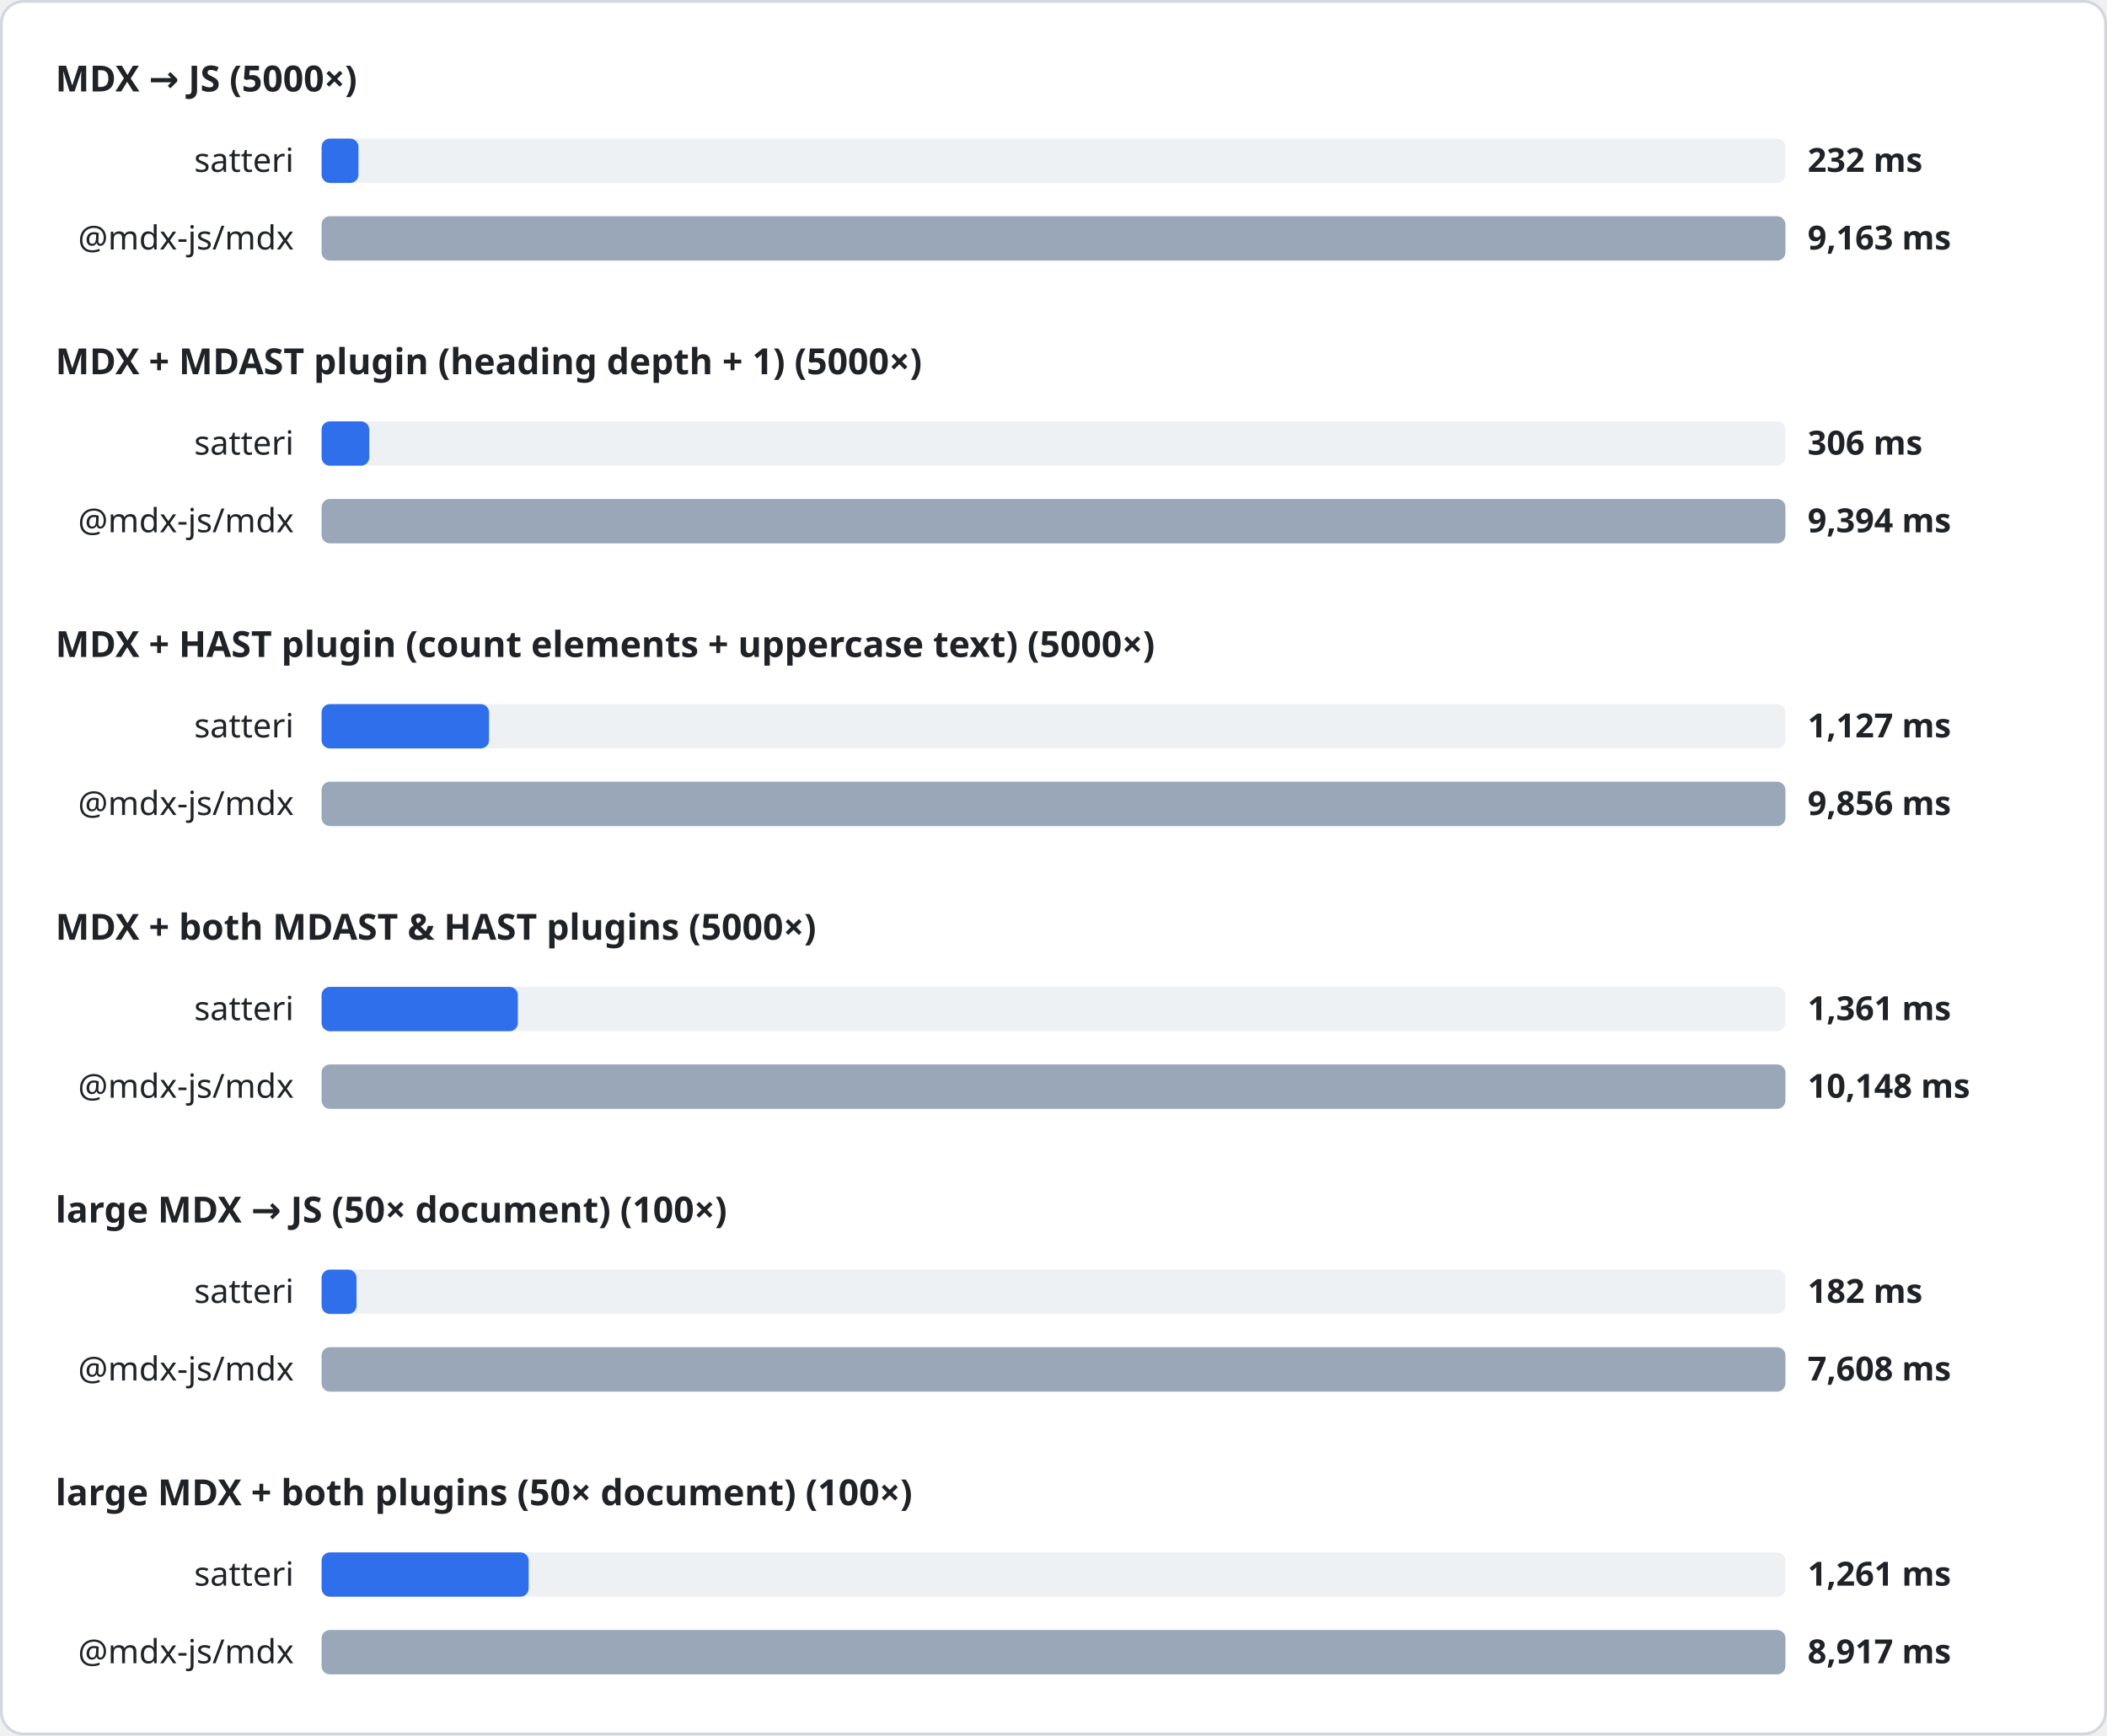
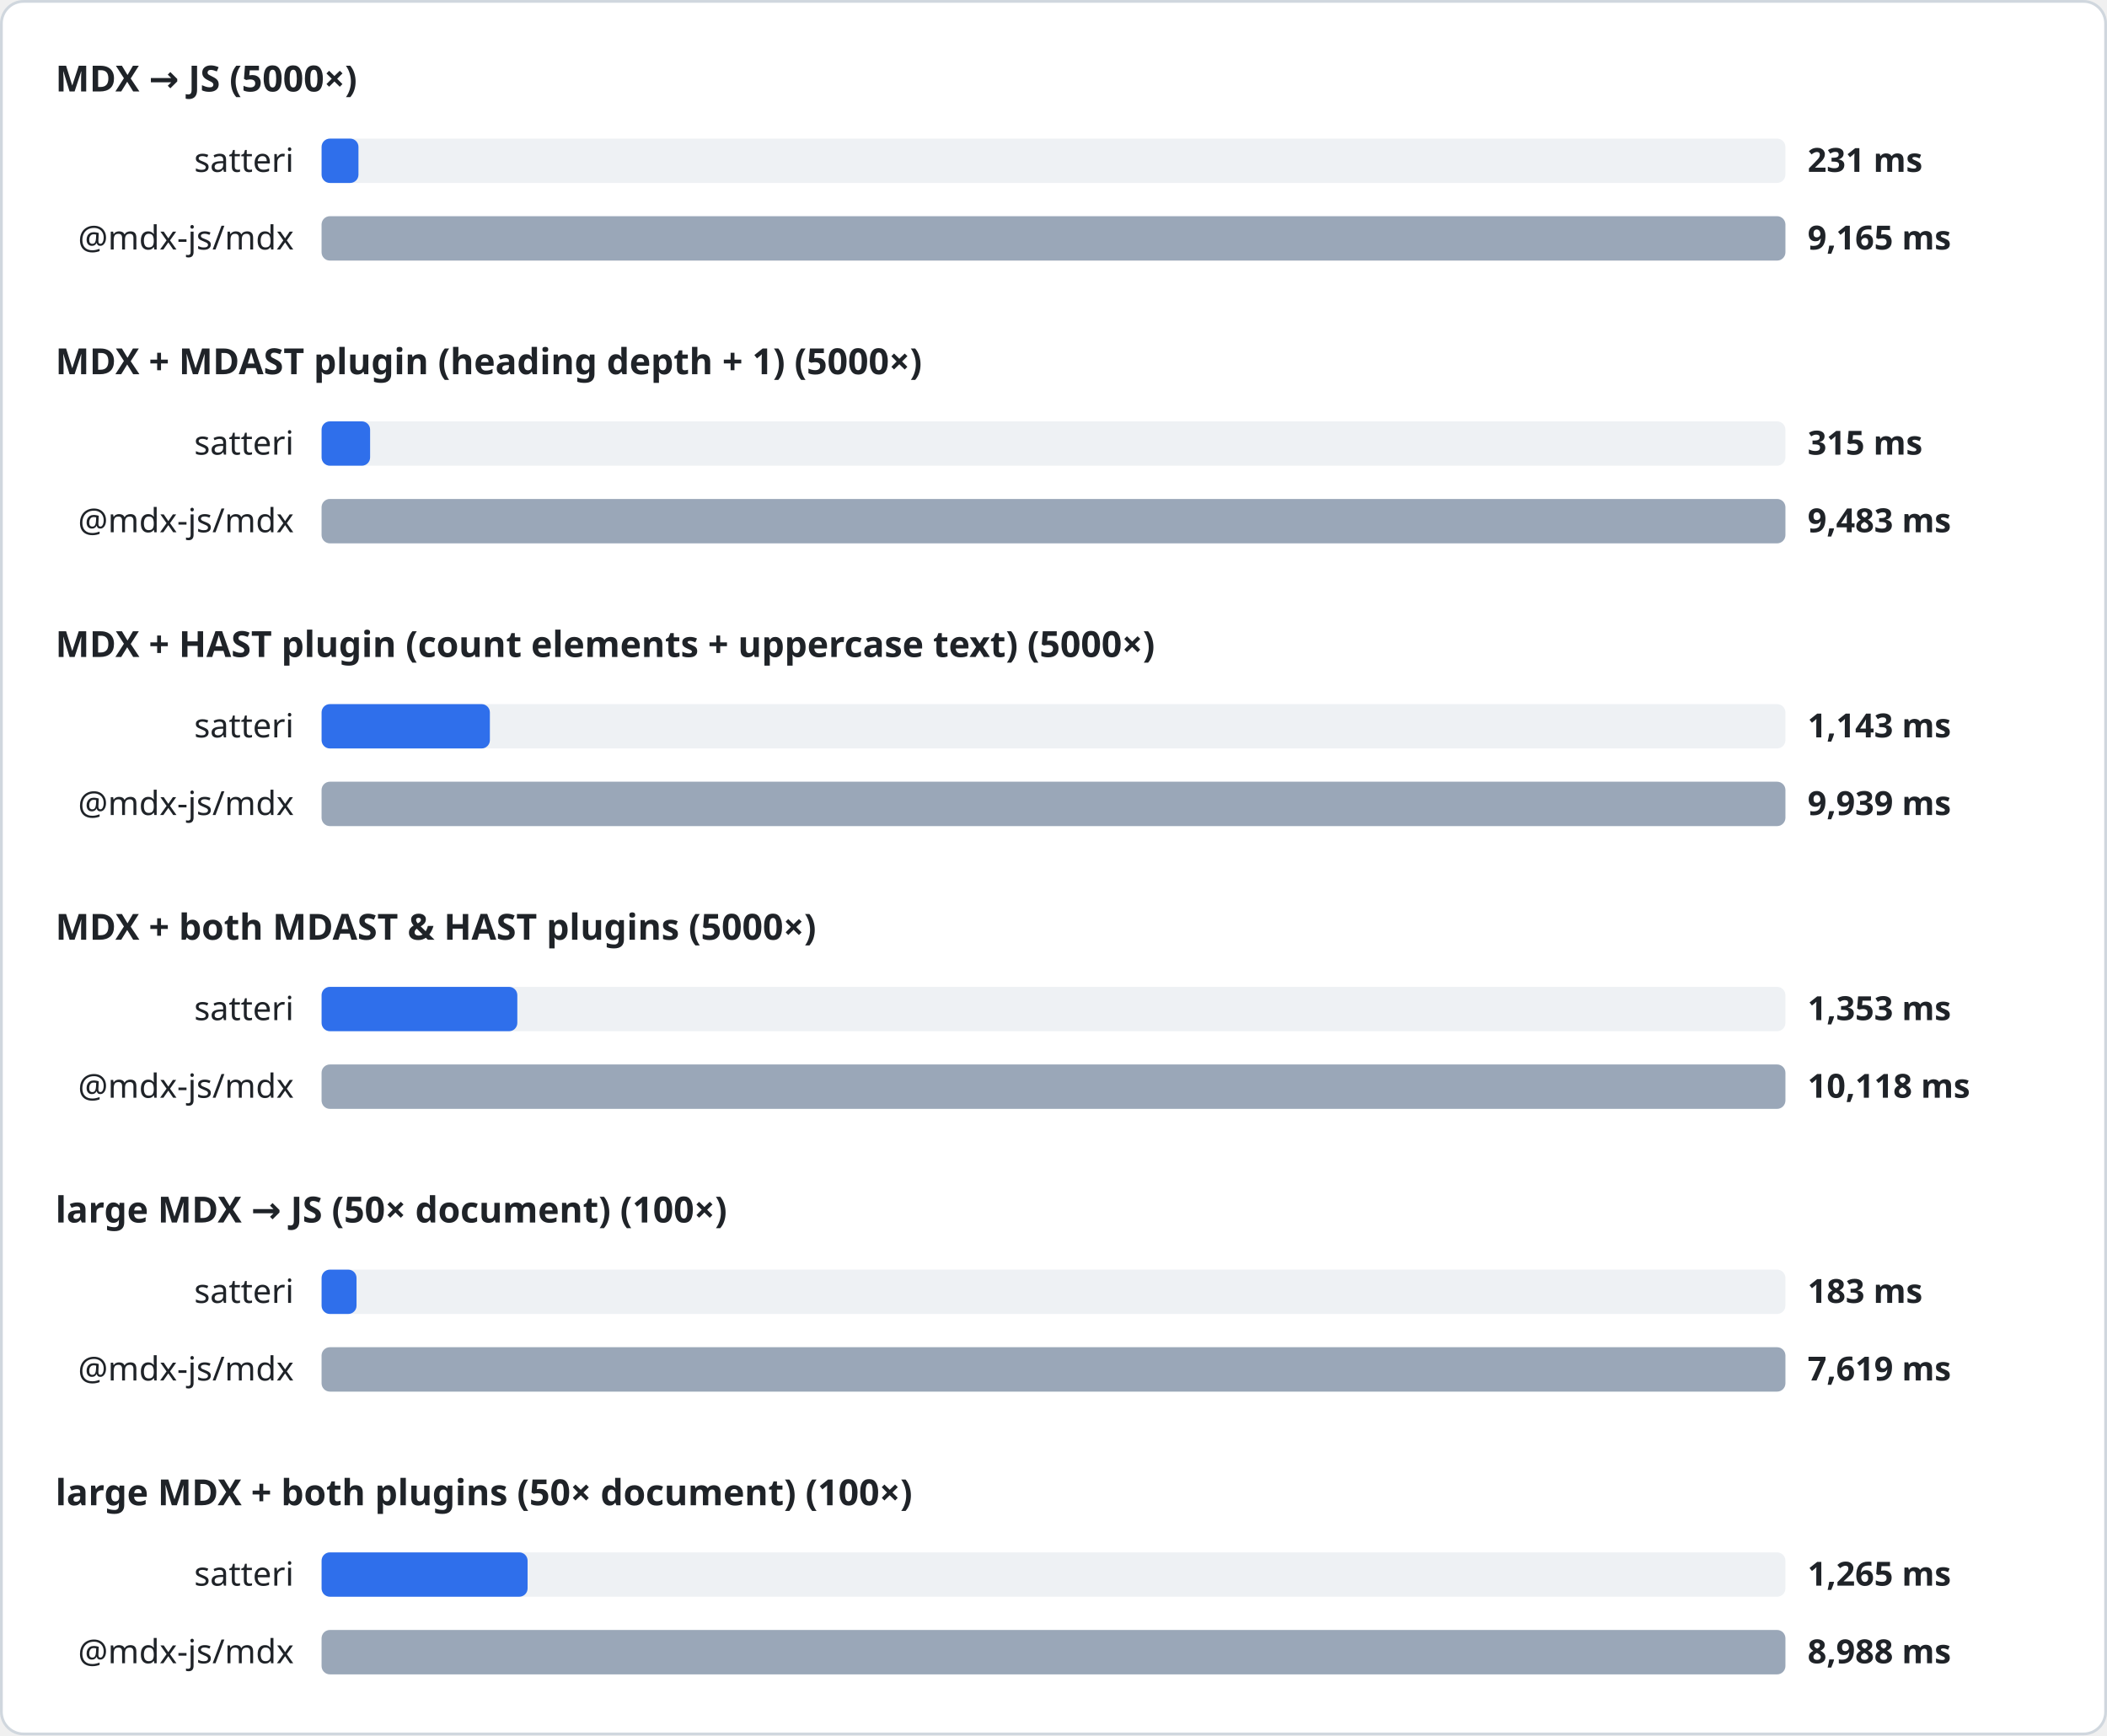
<svg xmlns="http://www.w3.org/2000/svg" width="760" height="626" viewBox="0 0 760 626" font-family="system-ui, sans-serif">
  <style>
.heading{font-size:13px;font-weight:600;fill:#1f2328}
.label{font-size:12px;fill:#1f2328}
.value{font-size:12px;font-weight:600;fill:#1f2328}
.track{fill:#eef1f4}
</style>
  <rect x="0.5" y="0.5" width="759" height="625" rx="8" fill="#ffffff" stroke="#d0d7de" />
  <text x="20" y="33" class="heading">MDX → JS (5000×)</text>
  <text x="106" y="62" class="label" text-anchor="end">satteri</text>
  <rect x="116" y="50" width="528" height="16" rx="3" class="track" />
  <rect x="116" y="50" width="13.3" height="16" rx="3" fill="#2f6feb" />
-   <text x="652" y="62" class="value">232 ms</text>
+   <text x="652" y="62" class="value">231 ms</text>
  <text x="106" y="90" class="label" text-anchor="end">@mdx-js/mdx</text>
  <rect x="116" y="78" width="528" height="16" rx="3" class="track" />
  <rect x="116" y="78" width="528.0" height="16" rx="3" fill="#9aa7b8" />
-   <text x="652" y="90" class="value">9,163 ms</text>
+   <text x="652" y="90" class="value">9,165 ms</text>
  <text x="20" y="135" class="heading">MDX + MDAST plugin (heading depth + 1) (5000×)</text>
  <text x="106" y="164" class="label" text-anchor="end">satteri</text>
  <rect x="116" y="152" width="528" height="16" rx="3" class="track" />
-   <rect x="116" y="152" width="17.2" height="16" rx="3" fill="#2f6feb" />
-   <text x="652" y="164" class="value">306 ms</text>
+   <rect x="116" y="152" width="17.5" height="16" rx="3" fill="#2f6feb" />
+   <text x="652" y="164" class="value">315 ms</text>
  <text x="106" y="192" class="label" text-anchor="end">@mdx-js/mdx</text>
  <rect x="116" y="180" width="528" height="16" rx="3" class="track" />
  <rect x="116" y="180" width="528.0" height="16" rx="3" fill="#9aa7b8" />
-   <text x="652" y="192" class="value">9,394 ms</text>
+   <text x="652" y="192" class="value">9,483 ms</text>
  <text x="20" y="237" class="heading">MDX + HAST plugin (count elements + uppercase text) (5000×)</text>
  <text x="106" y="266" class="label" text-anchor="end">satteri</text>
  <rect x="116" y="254" width="528" height="16" rx="3" class="track" />
-   <rect x="116" y="254" width="60.4" height="16" rx="3" fill="#2f6feb" />
-   <text x="652" y="266" class="value">1,127 ms</text>
+   <rect x="116" y="254" width="60.7" height="16" rx="3" fill="#2f6feb" />
+   <text x="652" y="266" class="value">1,143 ms</text>
  <text x="106" y="294" class="label" text-anchor="end">@mdx-js/mdx</text>
  <rect x="116" y="282" width="528" height="16" rx="3" class="track" />
  <rect x="116" y="282" width="528.0" height="16" rx="3" fill="#9aa7b8" />
-   <text x="652" y="294" class="value">9,856 ms</text>
+   <text x="652" y="294" class="value">9,939 ms</text>
  <text x="20" y="339" class="heading">MDX + both MDAST &amp; HAST plugins (5000×)</text>
  <text x="106" y="368" class="label" text-anchor="end">satteri</text>
  <rect x="116" y="356" width="528" height="16" rx="3" class="track" />
-   <rect x="116" y="356" width="70.8" height="16" rx="3" fill="#2f6feb" />
-   <text x="652" y="368" class="value">1,361 ms</text>
+   <rect x="116" y="356" width="70.6" height="16" rx="3" fill="#2f6feb" />
+   <text x="652" y="368" class="value">1,353 ms</text>
  <text x="106" y="396" class="label" text-anchor="end">@mdx-js/mdx</text>
  <rect x="116" y="384" width="528" height="16" rx="3" class="track" />
  <rect x="116" y="384" width="528.0" height="16" rx="3" fill="#9aa7b8" />
-   <text x="652" y="396" class="value">10,148 ms</text>
+   <text x="652" y="396" class="value">10,118 ms</text>
  <text x="20" y="441" class="heading">large MDX → JS (50× document) (100×)</text>
  <text x="106" y="470" class="label" text-anchor="end">satteri</text>
  <rect x="116" y="458" width="528" height="16" rx="3" class="track" />
  <rect x="116" y="458" width="12.6" height="16" rx="3" fill="#2f6feb" />
-   <text x="652" y="470" class="value">182 ms</text>
+   <text x="652" y="470" class="value">183 ms</text>
  <text x="106" y="498" class="label" text-anchor="end">@mdx-js/mdx</text>
  <rect x="116" y="486" width="528" height="16" rx="3" class="track" />
  <rect x="116" y="486" width="528.0" height="16" rx="3" fill="#9aa7b8" />
-   <text x="652" y="498" class="value">7,608 ms</text>
+   <text x="652" y="498" class="value">7,619 ms</text>
  <text x="20" y="543" class="heading">large MDX + both plugins (50× document) (100×)</text>
  <text x="106" y="572" class="label" text-anchor="end">satteri</text>
  <rect x="116" y="560" width="528" height="16" rx="3" class="track" />
-   <rect x="116" y="560" width="74.7" height="16" rx="3" fill="#2f6feb" />
-   <text x="652" y="572" class="value">1,261 ms</text>
+   <rect x="116" y="560" width="74.3" height="16" rx="3" fill="#2f6feb" />
+   <text x="652" y="572" class="value">1,265 ms</text>
  <text x="106" y="600" class="label" text-anchor="end">@mdx-js/mdx</text>
  <rect x="116" y="588" width="528" height="16" rx="3" class="track" />
  <rect x="116" y="588" width="528.0" height="16" rx="3" fill="#9aa7b8" />
-   <text x="652" y="600" class="value">8,917 ms</text>
+   <text x="652" y="600" class="value">8,988 ms</text>
</svg>
